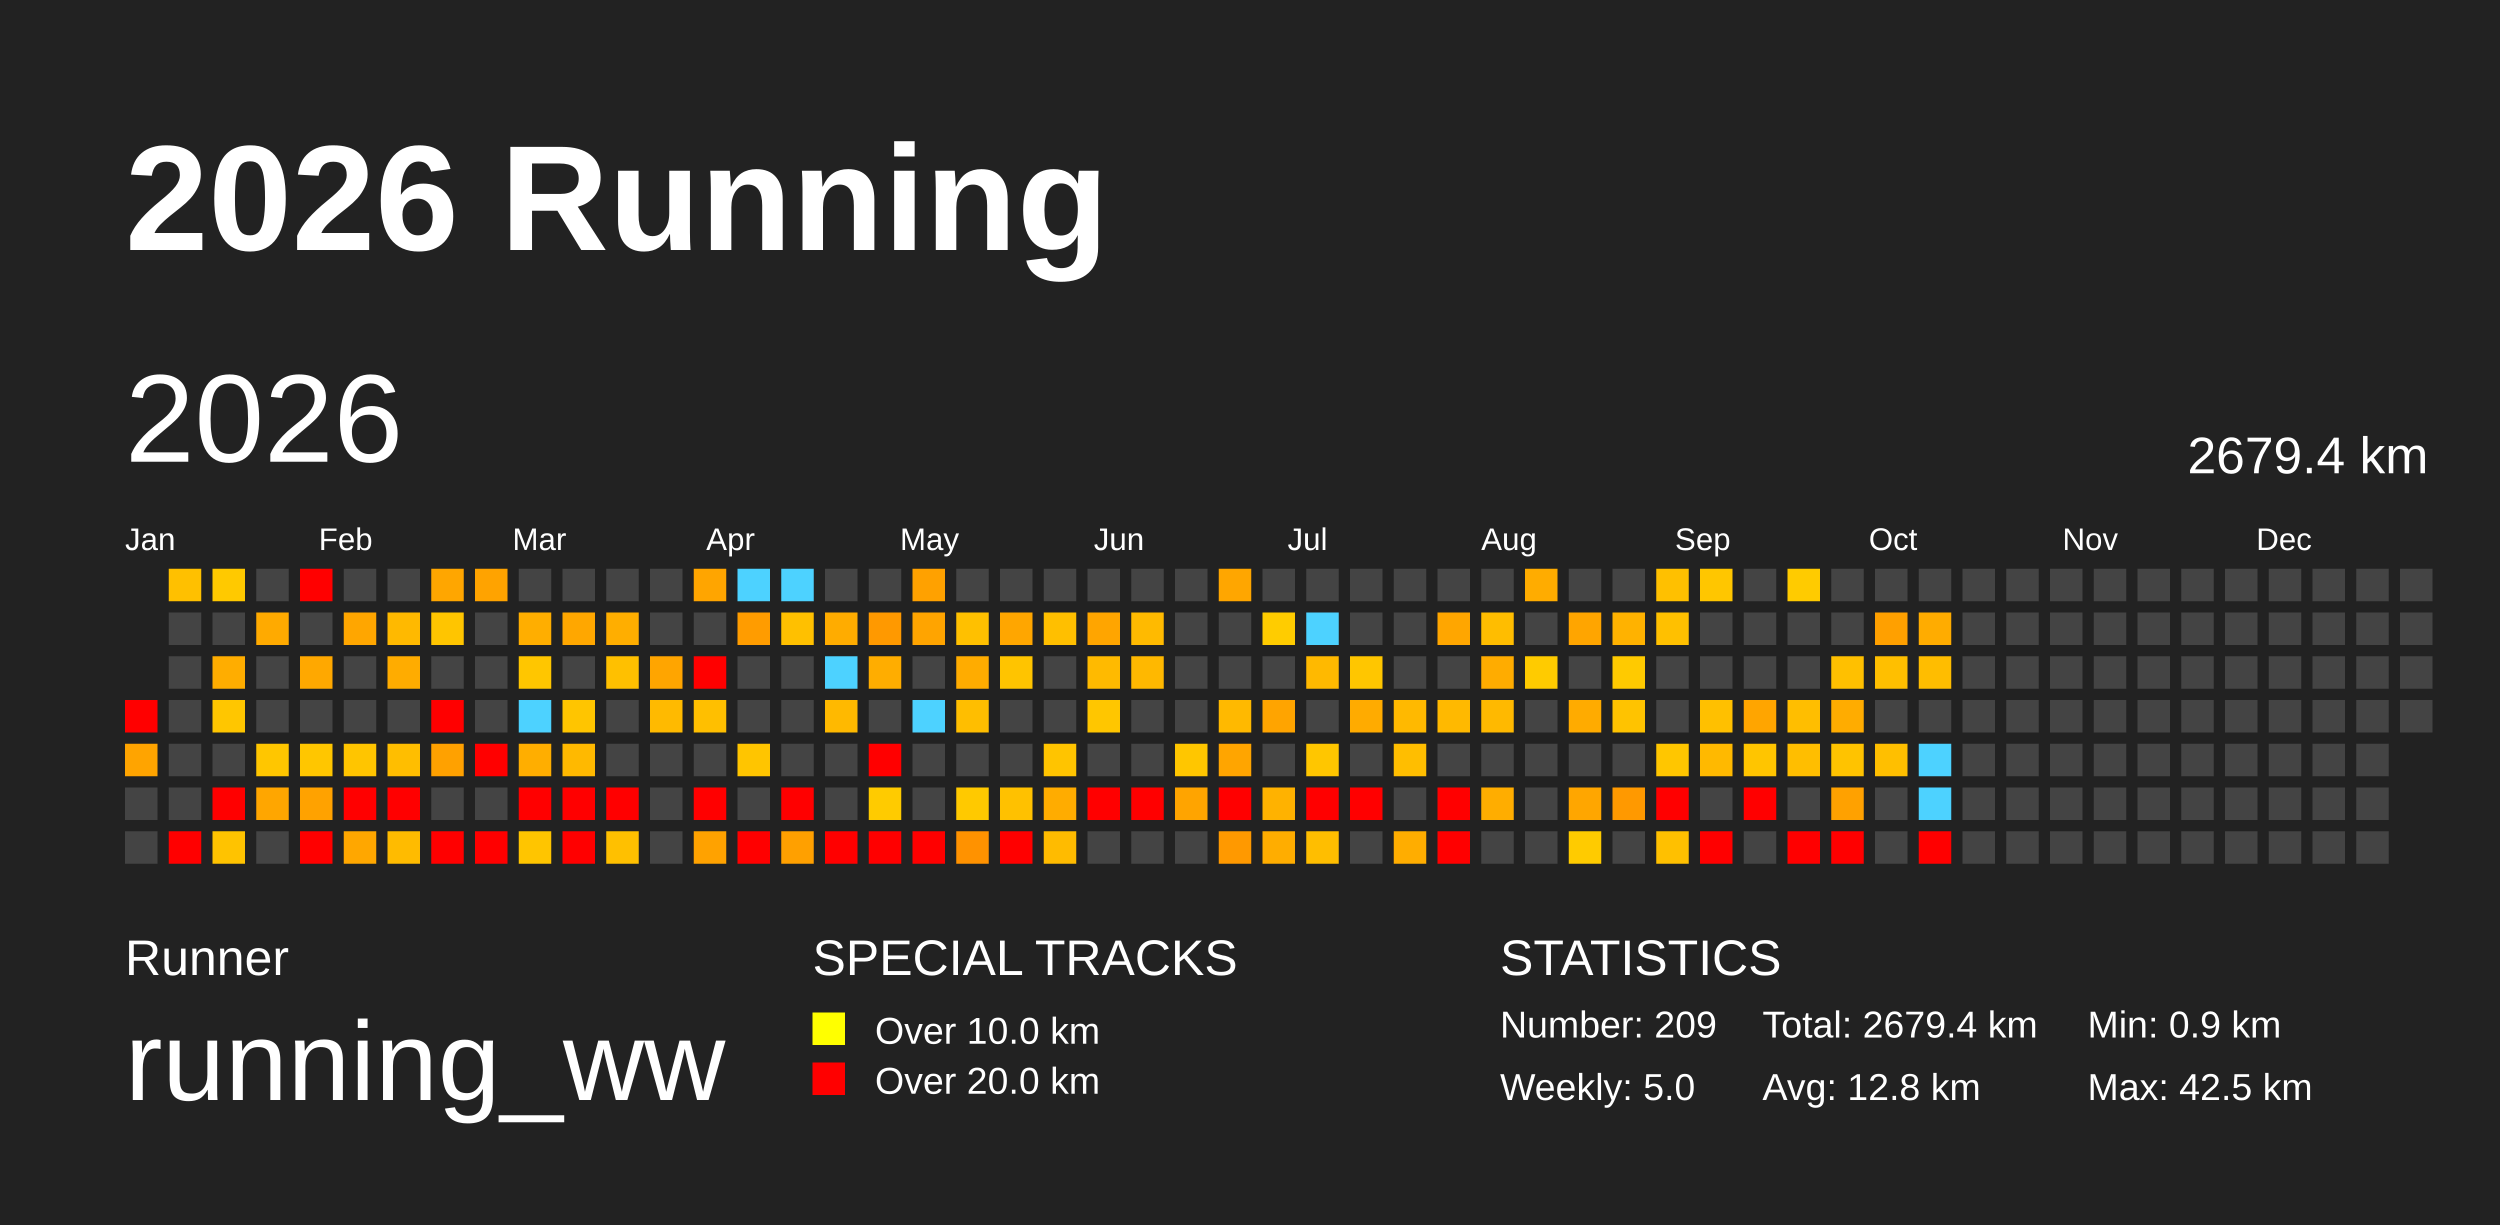
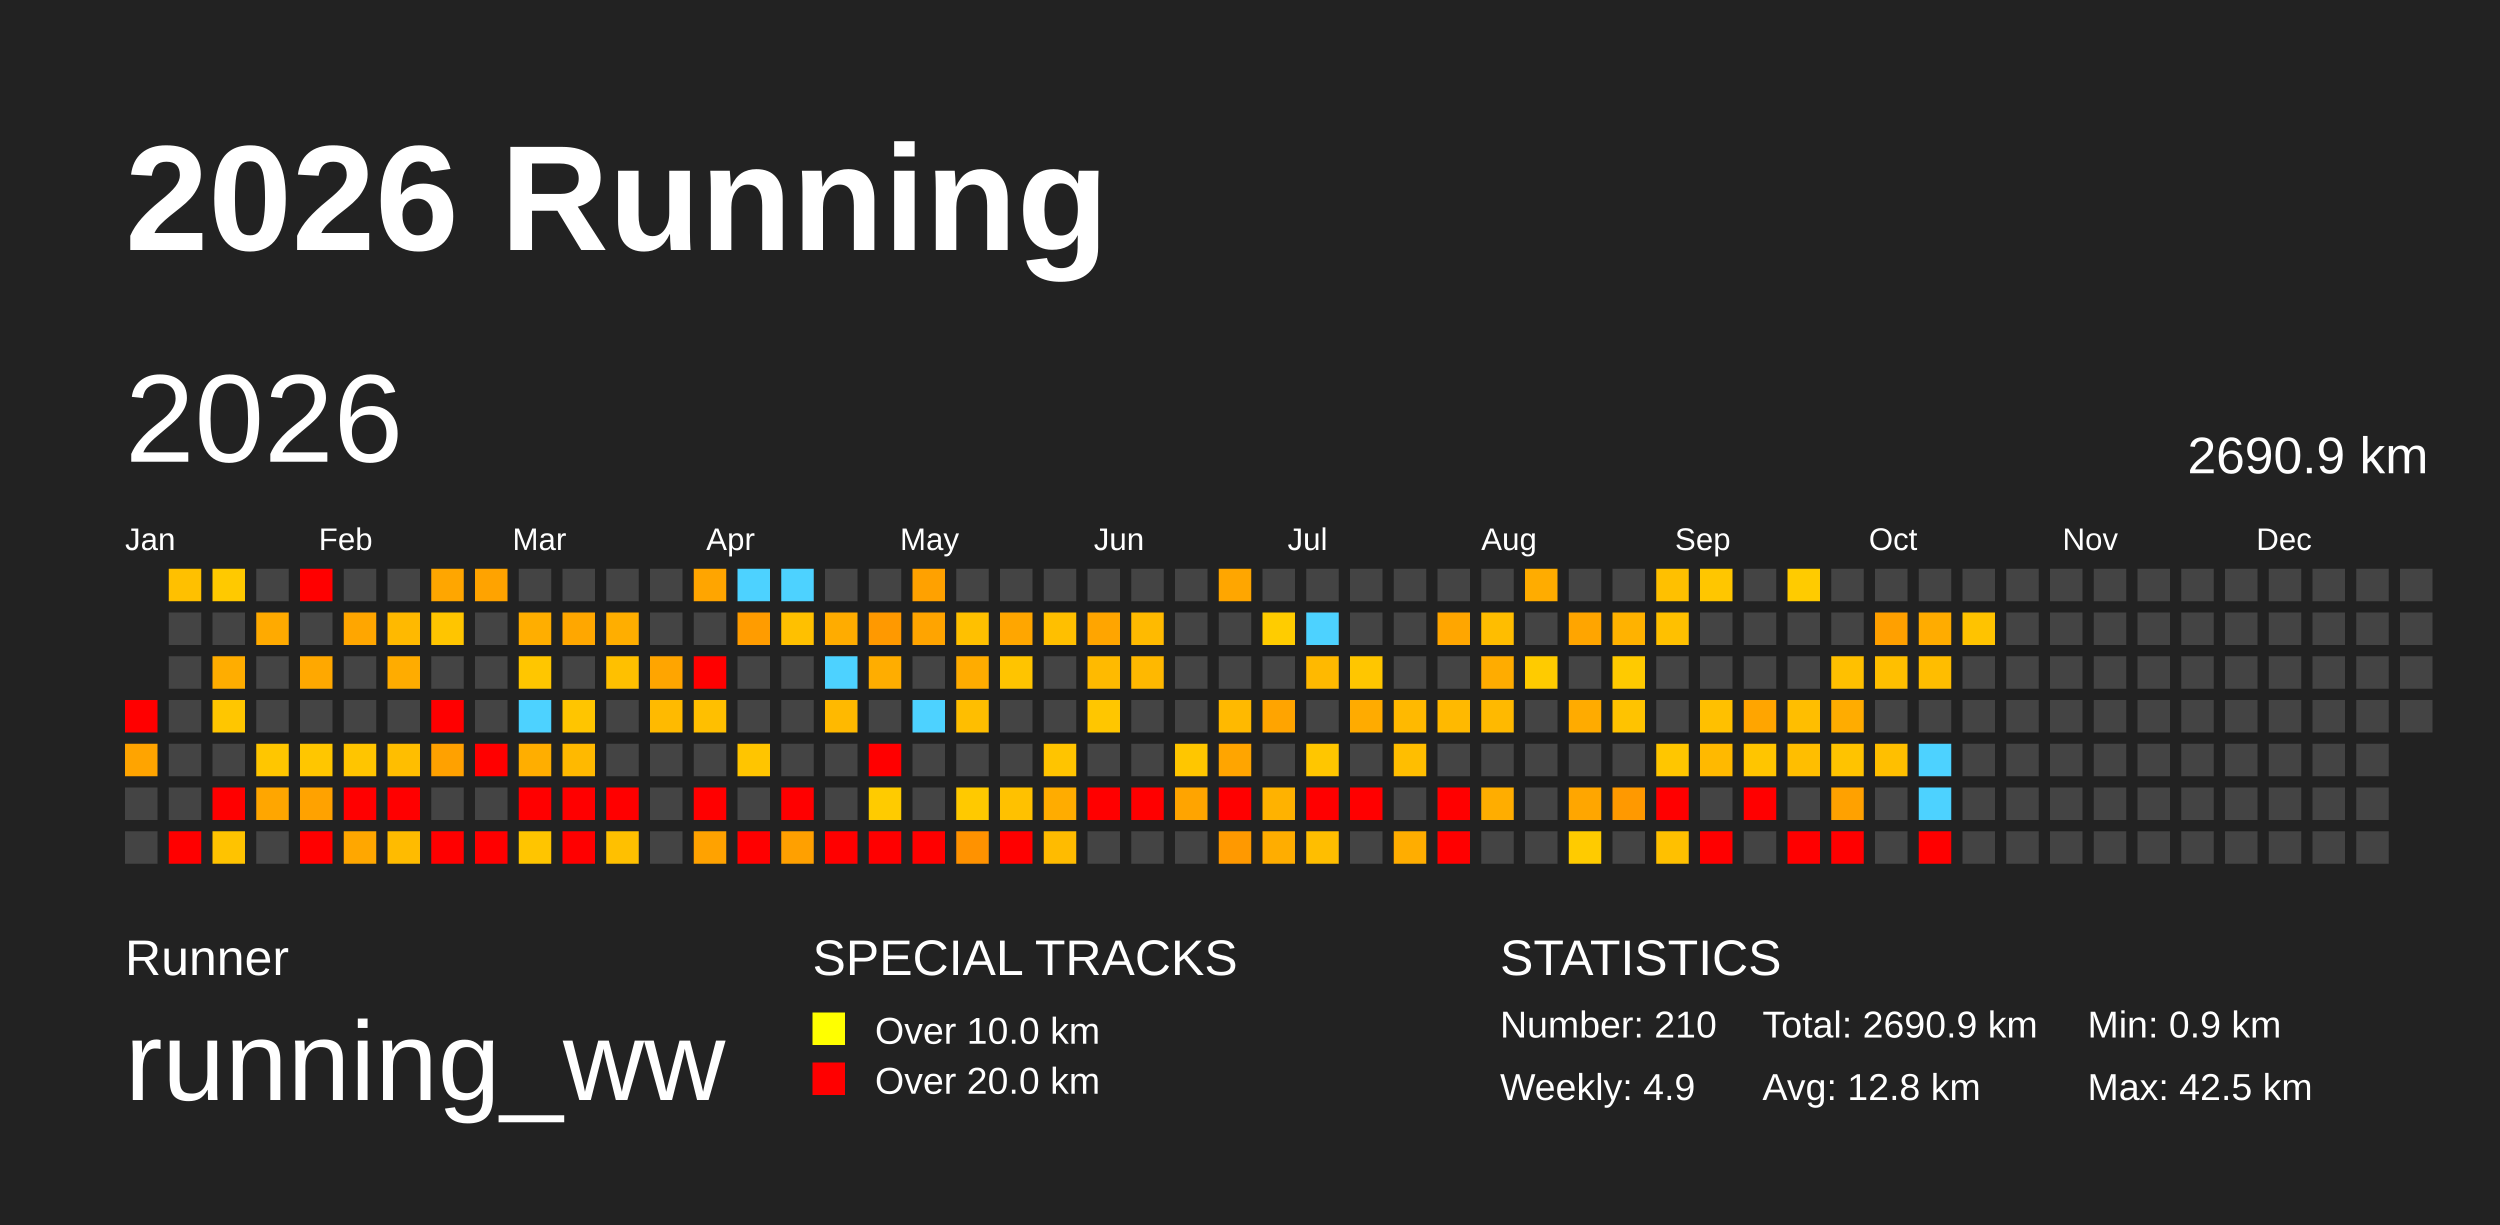
<svg xmlns="http://www.w3.org/2000/svg" baseProfile="full" height="98mm" version="1.1" viewBox="0,0,200,98" width="200mm">
  <defs />
  <rect fill="#222222" height="98" width="200" x="0" y="0" />
  <text fill="#FFFFFF" style="font-size:12px; font-family:Arial; font-weight:bold;" x="10" y="20">2026 Running</text>
  <text fill="#FFFFFF" style="font-size:4px; font-family:Arial" x="10" y="78">Runner</text>
  <text fill="#FFFFFF" style="font-size:9px; font-family:Arial" x="10" y="88">running_ww</text>
  <text fill="#FFFFFF" style="font-size:4px; font-family:Arial" x="65" y="78">SPECIAL TRACKS</text>
  <rect fill="yellow" height="2.6" width="2.6" x="65" y="81" />
  <text fill="#FFFFFF" style="font-size:3px; font-family:Arial" x="70" y="83.5">Over 10.0 km</text>
  <rect fill="red" height="2.6" width="2.6" x="65" y="85" />
  <text fill="#FFFFFF" style="font-size:3px; font-family:Arial" x="70" y="87.5">Over 20.0 km</text>
  <text fill="#FFFFFF" style="font-size:4px; font-family:Arial" x="120" y="78">STATISTICS</text>
-   <text fill="#FFFFFF" style="font-size:3px; font-family:Arial" x="120" y="83">Number: 209</text>
-   <text fill="#FFFFFF" style="font-size:3px; font-family:Arial" x="120" y="88">Weekly: 5.0</text>
-   <text fill="#FFFFFF" style="font-size:3px; font-family:Arial" x="141" y="83">Total: 2679.4 km</text>
+   <text fill="#FFFFFF" style="font-size:3px; font-family:Arial" x="120" y="83">Number: 210</text>
+   <text fill="#FFFFFF" style="font-size:3px; font-family:Arial" x="120" y="88">Weekly: 4.9</text>
+   <text fill="#FFFFFF" style="font-size:3px; font-family:Arial" x="141" y="83">Total: 2690.9 km</text>
  <text fill="#FFFFFF" style="font-size:3px; font-family:Arial" x="141" y="88">Avg: 12.8 km</text>
  <text fill="#FFFFFF" style="font-size:3px; font-family:Arial" x="167" y="83">Min: 0.9 km</text>
  <text fill="#FFFFFF" style="font-size:3px; font-family:Arial" x="167" y="88">Max: 42.5 km</text>
  <text dominant-baseline="hanging" fill="#FFFFFF" style="font-size:10.0px; font-family:Arial;" x="10" y="30">2026</text>
-   <text dominant-baseline="hanging" fill="#FFFFFF" style="font-size:4.125px; font-family:Arial;" x="175" y="35">2679.4 km</text>
+   <text dominant-baseline="hanging" fill="#FFFFFF" style="font-size:4.125px; font-family:Arial;" x="175" y="35">2690.9 km</text>
  <text fill="#FFFFFF" style="font-size:2.5px; font-family:Arial" x="10.0" y="44">Jan</text>
  <text fill="#FFFFFF" style="font-size:2.5px; font-family:Arial" x="25.5" y="44">Feb</text>
  <text fill="#FFFFFF" style="font-size:2.5px; font-family:Arial" x="41.0" y="44">Mar</text>
  <text fill="#FFFFFF" style="font-size:2.5px; font-family:Arial" x="56.5" y="44">Apr</text>
  <text fill="#FFFFFF" style="font-size:2.5px; font-family:Arial" x="72.0" y="44">May</text>
  <text fill="#FFFFFF" style="font-size:2.5px; font-family:Arial" x="87.5" y="44">Jun</text>
  <text fill="#FFFFFF" style="font-size:2.5px; font-family:Arial" x="103.0" y="44">Jul</text>
  <text fill="#FFFFFF" style="font-size:2.5px; font-family:Arial" x="118.5" y="44">Aug</text>
  <text fill="#FFFFFF" style="font-size:2.5px; font-family:Arial" x="134.0" y="44">Sep</text>
  <text fill="#FFFFFF" style="font-size:2.5px; font-family:Arial" x="149.5" y="44">Oct</text>
  <text fill="#FFFFFF" style="font-size:2.5px; font-family:Arial" x="165.0" y="44">Nov</text>
  <text fill="#FFFFFF" style="font-size:2.5px; font-family:Arial" x="180.5" y="44">Dec</text>
  <rect fill="red" height="2.6" width="2.6" x="10.0" y="56.0" />
  <rect fill="#ffa400" height="2.6" width="2.6" x="10.0" y="59.5" />
  <rect fill="#444444" height="2.6" width="2.6" x="10.0" y="63.0" />
  <rect fill="#444444" height="2.6" width="2.6" x="10.0" y="66.5" />
  <rect fill="#ffc000" height="2.6" width="2.6" x="13.5" y="45.5" />
  <rect fill="#444444" height="2.6" width="2.6" x="13.5" y="49.0" />
  <rect fill="#444444" height="2.6" width="2.6" x="13.5" y="52.5" />
  <rect fill="#444444" height="2.6" width="2.6" x="13.5" y="56.0" />
  <rect fill="#444444" height="2.6" width="2.6" x="13.5" y="59.5" />
  <rect fill="#444444" height="2.6" width="2.6" x="13.5" y="63.0" />
  <rect fill="red" height="2.6" width="2.6" x="13.5" y="66.5" />
  <rect fill="#ffc900" height="2.6" width="2.6" x="17.0" y="45.5" />
  <rect fill="#444444" height="2.6" width="2.6" x="17.0" y="49.0" />
  <rect fill="#ffad00" height="2.6" width="2.6" x="17.0" y="52.5" />
  <rect fill="#ffc600" height="2.6" width="2.6" x="17.0" y="56.0" />
  <rect fill="#444444" height="2.6" width="2.6" x="17.0" y="59.5" />
  <rect fill="red" height="2.6" width="2.6" x="17.0" y="63.0" />
  <rect fill="#ffc300" height="2.6" width="2.6" x="17.0" y="66.5" />
  <rect fill="#444444" height="2.6" width="2.6" x="20.5" y="45.5" />
  <rect fill="#ffaa00" height="2.6" width="2.6" x="20.5" y="49.0" />
  <rect fill="#444444" height="2.6" width="2.6" x="20.5" y="52.5" />
  <rect fill="#444444" height="2.6" width="2.6" x="20.5" y="56.0" />
  <rect fill="#ffc600" height="2.6" width="2.6" x="20.5" y="59.5" />
  <rect fill="#ffa600" height="2.6" width="2.6" x="20.5" y="63.0" />
  <rect fill="#444444" height="2.6" width="2.6" x="20.5" y="66.5" />
  <rect fill="red" height="2.6" width="2.6" x="24.0" y="45.5" />
  <rect fill="#444444" height="2.6" width="2.6" x="24.0" y="49.0" />
  <rect fill="#ffa800" height="2.6" width="2.6" x="24.0" y="52.5" />
  <rect fill="#444444" height="2.6" width="2.6" x="24.0" y="56.0" />
  <rect fill="#ffc600" height="2.6" width="2.6" x="24.0" y="59.5" />
  <rect fill="#ffa200" height="2.6" width="2.6" x="24.0" y="63.0" />
  <rect fill="red" height="2.6" width="2.6" x="24.0" y="66.5" />
  <rect fill="#444444" height="2.6" width="2.6" x="27.5" y="45.5" />
  <rect fill="#ffa600" height="2.6" width="2.6" x="27.5" y="49.0" />
  <rect fill="#444444" height="2.6" width="2.6" x="27.5" y="52.5" />
  <rect fill="#444444" height="2.6" width="2.6" x="27.5" y="56.0" />
  <rect fill="#ffc500" height="2.6" width="2.6" x="27.5" y="59.5" />
  <rect fill="red" height="2.6" width="2.6" x="27.5" y="63.0" />
  <rect fill="#ffa700" height="2.6" width="2.6" x="27.5" y="66.5" />
  <rect fill="#444444" height="2.6" width="2.6" x="31.0" y="45.5" />
  <rect fill="#ffb900" height="2.6" width="2.6" x="31.0" y="49.0" />
  <rect fill="#ffac00" height="2.6" width="2.6" x="31.0" y="52.5" />
  <rect fill="#444444" height="2.6" width="2.6" x="31.0" y="56.0" />
  <rect fill="#ffbe00" height="2.6" width="2.6" x="31.0" y="59.5" />
  <rect fill="red" height="2.6" width="2.6" x="31.0" y="63.0" />
  <rect fill="#ffbb00" height="2.6" width="2.6" x="31.0" y="66.5" />
  <rect fill="#ffa600" height="2.6" width="2.6" x="34.5" y="45.5" />
  <rect fill="#ffc500" height="2.6" width="2.6" x="34.5" y="49.0" />
  <rect fill="#444444" height="2.6" width="2.6" x="34.5" y="52.5" />
  <rect fill="red" height="2.6" width="2.6" x="34.5" y="56.0" />
  <rect fill="#ffa100" height="2.6" width="2.6" x="34.5" y="59.5" />
  <rect fill="#444444" height="2.6" width="2.6" x="34.5" y="63.0" />
  <rect fill="red" height="2.6" width="2.6" x="34.5" y="66.5" />
  <rect fill="#ffa300" height="2.6" width="2.6" x="38.0" y="45.5" />
  <rect fill="#444444" height="2.6" width="2.6" x="38.0" y="49.0" />
  <rect fill="#444444" height="2.6" width="2.6" x="38.0" y="52.5" />
  <rect fill="#444444" height="2.6" width="2.6" x="38.0" y="56.0" />
  <rect fill="red" height="2.6" width="2.6" x="38.0" y="59.5" />
  <rect fill="#444444" height="2.6" width="2.6" x="38.0" y="63.0" />
  <rect fill="red" height="2.6" width="2.6" x="38.0" y="66.5" />
  <rect fill="#444444" height="2.6" width="2.6" x="41.5" y="45.5" />
  <rect fill="#ffae00" height="2.6" width="2.6" x="41.5" y="49.0" />
  <rect fill="#ffc600" height="2.6" width="2.6" x="41.5" y="52.5" />
  <rect fill="#4dd2ff" height="2.6" width="2.6" x="41.5" y="56.0" />
  <rect fill="#ffae00" height="2.6" width="2.6" x="41.5" y="59.5" />
  <rect fill="red" height="2.6" width="2.6" x="41.5" y="63.0" />
  <rect fill="#ffc500" height="2.6" width="2.6" x="41.5" y="66.5" />
  <rect fill="#444444" height="2.6" width="2.6" x="45.0" y="45.5" />
  <rect fill="#ffa700" height="2.6" width="2.6" x="45.0" y="49.0" />
  <rect fill="#444444" height="2.6" width="2.6" x="45.0" y="52.5" />
  <rect fill="#ffc500" height="2.6" width="2.6" x="45.0" y="56.0" />
  <rect fill="#ffb900" height="2.6" width="2.6" x="45.0" y="59.5" />
  <rect fill="red" height="2.6" width="2.6" x="45.0" y="63.0" />
  <rect fill="red" height="2.6" width="2.6" x="45.0" y="66.5" />
  <rect fill="#444444" height="2.6" width="2.6" x="48.5" y="45.5" />
  <rect fill="#ffae00" height="2.6" width="2.6" x="48.5" y="49.0" />
  <rect fill="#ffc000" height="2.6" width="2.6" x="48.5" y="52.5" />
  <rect fill="#444444" height="2.6" width="2.6" x="48.5" y="56.0" />
  <rect fill="#444444" height="2.6" width="2.6" x="48.5" y="59.5" />
  <rect fill="red" height="2.6" width="2.6" x="48.5" y="63.0" />
  <rect fill="#ffc000" height="2.6" width="2.6" x="48.5" y="66.5" />
  <rect fill="#444444" height="2.6" width="2.6" x="52.0" y="45.5" />
  <rect fill="#444444" height="2.6" width="2.6" x="52.0" y="49.0" />
  <rect fill="#ffa500" height="2.6" width="2.6" x="52.0" y="52.5" />
  <rect fill="#ffba00" height="2.6" width="2.6" x="52.0" y="56.0" />
  <rect fill="#444444" height="2.6" width="2.6" x="52.0" y="59.5" />
  <rect fill="#444444" height="2.6" width="2.6" x="52.0" y="63.0" />
  <rect fill="#444444" height="2.6" width="2.6" x="52.0" y="66.5" />
  <rect fill="#ffa500" height="2.6" width="2.6" x="55.5" y="45.5" />
  <rect fill="#444444" height="2.6" width="2.6" x="55.5" y="49.0" />
  <rect fill="red" height="2.6" width="2.6" x="55.5" y="52.5" />
  <rect fill="#ffbf00" height="2.6" width="2.6" x="55.5" y="56.0" />
  <rect fill="#444444" height="2.6" width="2.6" x="55.5" y="59.5" />
  <rect fill="red" height="2.6" width="2.6" x="55.5" y="63.0" />
  <rect fill="#ffa200" height="2.6" width="2.6" x="55.5" y="66.5" />
  <rect fill="#4dd2ff" height="2.6" width="2.6" x="59.0" y="45.5" />
  <rect fill="#ff9c00" height="2.6" width="2.6" x="59.0" y="49.0" />
  <rect fill="#444444" height="2.6" width="2.6" x="59.0" y="52.5" />
  <rect fill="#444444" height="2.6" width="2.6" x="59.0" y="56.0" />
  <rect fill="#ffc500" height="2.6" width="2.6" x="59.0" y="59.5" />
  <rect fill="#444444" height="2.6" width="2.6" x="59.0" y="63.0" />
  <rect fill="red" height="2.6" width="2.6" x="59.0" y="66.5" />
  <rect fill="#4dd2ff" height="2.6" width="2.6" x="62.5" y="45.5" />
  <rect fill="#ffc000" height="2.6" width="2.6" x="62.5" y="49.0" />
  <rect fill="#444444" height="2.6" width="2.6" x="62.5" y="52.5" />
  <rect fill="#444444" height="2.6" width="2.6" x="62.5" y="56.0" />
  <rect fill="#444444" height="2.6" width="2.6" x="62.5" y="59.5" />
  <rect fill="red" height="2.6" width="2.6" x="62.5" y="63.0" />
  <rect fill="#ffa000" height="2.6" width="2.6" x="62.5" y="66.5" />
  <rect fill="#444444" height="2.6" width="2.6" x="66.0" y="45.5" />
  <rect fill="#ffac00" height="2.6" width="2.6" x="66.0" y="49.0" />
  <rect fill="#4dd2ff" height="2.6" width="2.6" x="66.0" y="52.5" />
  <rect fill="#ffb900" height="2.6" width="2.6" x="66.0" y="56.0" />
  <rect fill="#444444" height="2.6" width="2.6" x="66.0" y="59.5" />
  <rect fill="#444444" height="2.6" width="2.6" x="66.0" y="63.0" />
  <rect fill="red" height="2.6" width="2.6" x="66.0" y="66.5" />
  <rect fill="#444444" height="2.6" width="2.6" x="69.5" y="45.5" />
  <rect fill="#ff9900" height="2.6" width="2.6" x="69.5" y="49.0" />
  <rect fill="#ffad00" height="2.6" width="2.6" x="69.5" y="52.5" />
  <rect fill="#444444" height="2.6" width="2.6" x="69.5" y="56.0" />
  <rect fill="red" height="2.6" width="2.6" x="69.5" y="59.5" />
  <rect fill="#ffcb00" height="2.6" width="2.6" x="69.5" y="63.0" />
  <rect fill="red" height="2.6" width="2.6" x="69.5" y="66.5" />
  <rect fill="#ffa100" height="2.6" width="2.6" x="73.0" y="45.5" />
  <rect fill="#ffa400" height="2.6" width="2.6" x="73.0" y="49.0" />
  <rect fill="#444444" height="2.6" width="2.6" x="73.0" y="52.5" />
  <rect fill="#4dd2ff" height="2.6" width="2.6" x="73.0" y="56.0" />
  <rect fill="#444444" height="2.6" width="2.6" x="73.0" y="59.5" />
  <rect fill="#444444" height="2.6" width="2.6" x="73.0" y="63.0" />
  <rect fill="red" height="2.6" width="2.6" x="73.0" y="66.5" />
  <rect fill="#444444" height="2.6" width="2.6" x="76.5" y="45.5" />
  <rect fill="#ffc000" height="2.6" width="2.6" x="76.5" y="49.0" />
  <rect fill="#ffac00" height="2.6" width="2.6" x="76.5" y="52.5" />
  <rect fill="#ffbe00" height="2.6" width="2.6" x="76.5" y="56.0" />
  <rect fill="#444444" height="2.6" width="2.6" x="76.5" y="59.5" />
  <rect fill="#ffc900" height="2.6" width="2.6" x="76.5" y="63.0" />
  <rect fill="#ff9200" height="2.6" width="2.6" x="76.5" y="66.5" />
  <rect fill="#444444" height="2.6" width="2.6" x="80.0" y="45.5" />
  <rect fill="#ffa600" height="2.6" width="2.6" x="80.0" y="49.0" />
  <rect fill="#ffc400" height="2.6" width="2.6" x="80.0" y="52.5" />
  <rect fill="#444444" height="2.6" width="2.6" x="80.0" y="56.0" />
  <rect fill="#444444" height="2.6" width="2.6" x="80.0" y="59.5" />
  <rect fill="#ffc100" height="2.6" width="2.6" x="80.0" y="63.0" />
  <rect fill="red" height="2.6" width="2.6" x="80.0" y="66.5" />
  <rect fill="#444444" height="2.6" width="2.6" x="83.5" y="45.5" />
  <rect fill="#ffbf00" height="2.6" width="2.6" x="83.5" y="49.0" />
  <rect fill="#444444" height="2.6" width="2.6" x="83.5" y="52.5" />
  <rect fill="#444444" height="2.6" width="2.6" x="83.5" y="56.0" />
  <rect fill="#ffc400" height="2.6" width="2.6" x="83.5" y="59.5" />
  <rect fill="#ffac00" height="2.6" width="2.6" x="83.5" y="63.0" />
  <rect fill="#ffbb00" height="2.6" width="2.6" x="83.5" y="66.5" />
  <rect fill="#444444" height="2.6" width="2.6" x="87.0" y="45.5" />
  <rect fill="#ffa500" height="2.6" width="2.6" x="87.0" y="49.0" />
  <rect fill="#ffba00" height="2.6" width="2.6" x="87.0" y="52.5" />
  <rect fill="#ffc600" height="2.6" width="2.6" x="87.0" y="56.0" />
  <rect fill="#444444" height="2.6" width="2.6" x="87.0" y="59.5" />
  <rect fill="red" height="2.6" width="2.6" x="87.0" y="63.0" />
  <rect fill="#444444" height="2.6" width="2.6" x="87.0" y="66.5" />
  <rect fill="#444444" height="2.6" width="2.6" x="90.5" y="45.5" />
  <rect fill="#ffba00" height="2.6" width="2.6" x="90.5" y="49.0" />
  <rect fill="#ffb800" height="2.6" width="2.6" x="90.5" y="52.5" />
  <rect fill="#444444" height="2.6" width="2.6" x="90.5" y="56.0" />
  <rect fill="#444444" height="2.6" width="2.6" x="90.5" y="59.5" />
  <rect fill="red" height="2.6" width="2.6" x="90.5" y="63.0" />
  <rect fill="#444444" height="2.6" width="2.6" x="90.5" y="66.5" />
  <rect fill="#444444" height="2.6" width="2.6" x="94.0" y="45.5" />
  <rect fill="#444444" height="2.6" width="2.6" x="94.0" y="49.0" />
  <rect fill="#444444" height="2.6" width="2.6" x="94.0" y="52.5" />
  <rect fill="#444444" height="2.6" width="2.6" x="94.0" y="56.0" />
  <rect fill="#ffc600" height="2.6" width="2.6" x="94.0" y="59.5" />
  <rect fill="#ffa400" height="2.6" width="2.6" x="94.0" y="63.0" />
  <rect fill="#444444" height="2.6" width="2.6" x="94.0" y="66.5" />
  <rect fill="#ffa600" height="2.6" width="2.6" x="97.5" y="45.5" />
  <rect fill="#444444" height="2.6" width="2.6" x="97.5" y="49.0" />
  <rect fill="#444444" height="2.6" width="2.6" x="97.5" y="52.5" />
  <rect fill="#ffb900" height="2.6" width="2.6" x="97.5" y="56.0" />
  <rect fill="#ffa500" height="2.6" width="2.6" x="97.5" y="59.5" />
  <rect fill="red" height="2.6" width="2.6" x="97.5" y="63.0" />
  <rect fill="#ff9900" height="2.6" width="2.6" x="97.5" y="66.5" />
  <rect fill="#444444" height="2.6" width="2.6" x="101.0" y="45.5" />
  <rect fill="#ffcc00" height="2.6" width="2.6" x="101.0" y="49.0" />
  <rect fill="#444444" height="2.6" width="2.6" x="101.0" y="52.5" />
  <rect fill="#ffa400" height="2.6" width="2.6" x="101.0" y="56.0" />
  <rect fill="#444444" height="2.6" width="2.6" x="101.0" y="59.5" />
  <rect fill="#ffb200" height="2.6" width="2.6" x="101.0" y="63.0" />
  <rect fill="#ffad00" height="2.6" width="2.6" x="101.0" y="66.5" />
  <rect fill="#444444" height="2.6" width="2.6" x="104.5" y="45.5" />
  <rect fill="#4dd2ff" height="2.6" width="2.6" x="104.5" y="49.0" />
  <rect fill="#ffb900" height="2.6" width="2.6" x="104.5" y="52.5" />
  <rect fill="#444444" height="2.6" width="2.6" x="104.5" y="56.0" />
  <rect fill="#ffc600" height="2.6" width="2.6" x="104.5" y="59.5" />
  <rect fill="red" height="2.6" width="2.6" x="104.5" y="63.0" />
  <rect fill="#ffbe00" height="2.6" width="2.6" x="104.5" y="66.5" />
  <rect fill="#444444" height="2.6" width="2.6" x="108.0" y="45.5" />
  <rect fill="#444444" height="2.6" width="2.6" x="108.0" y="49.0" />
  <rect fill="#ffc600" height="2.6" width="2.6" x="108.0" y="52.5" />
  <rect fill="#ffab00" height="2.6" width="2.6" x="108.0" y="56.0" />
  <rect fill="#444444" height="2.6" width="2.6" x="108.0" y="59.5" />
  <rect fill="red" height="2.6" width="2.6" x="108.0" y="63.0" />
  <rect fill="#444444" height="2.6" width="2.6" x="108.0" y="66.5" />
  <rect fill="#444444" height="2.6" width="2.6" x="111.5" y="45.5" />
  <rect fill="#444444" height="2.6" width="2.6" x="111.5" y="49.0" />
  <rect fill="#444444" height="2.6" width="2.6" x="111.5" y="52.5" />
  <rect fill="#ffb900" height="2.6" width="2.6" x="111.5" y="56.0" />
  <rect fill="#ffbe00" height="2.6" width="2.6" x="111.5" y="59.5" />
  <rect fill="#444444" height="2.6" width="2.6" x="111.5" y="63.0" />
  <rect fill="#ffad00" height="2.6" width="2.6" x="111.5" y="66.5" />
  <rect fill="#444444" height="2.6" width="2.6" x="115.0" y="45.5" />
  <rect fill="#ffa600" height="2.6" width="2.6" x="115.0" y="49.0" />
  <rect fill="#444444" height="2.6" width="2.6" x="115.0" y="52.5" />
  <rect fill="#ffb900" height="2.6" width="2.6" x="115.0" y="56.0" />
  <rect fill="#444444" height="2.6" width="2.6" x="115.0" y="59.5" />
  <rect fill="red" height="2.6" width="2.6" x="115.0" y="63.0" />
  <rect fill="red" height="2.6" width="2.6" x="115.0" y="66.5" />
  <rect fill="#444444" height="2.6" width="2.6" x="118.5" y="45.5" />
  <rect fill="#ffbd00" height="2.6" width="2.6" x="118.5" y="49.0" />
  <rect fill="#ffac00" height="2.6" width="2.6" x="118.5" y="52.5" />
  <rect fill="#ffb900" height="2.6" width="2.6" x="118.5" y="56.0" />
  <rect fill="#444444" height="2.6" width="2.6" x="118.5" y="59.5" />
  <rect fill="#ffad00" height="2.6" width="2.6" x="118.5" y="63.0" />
  <rect fill="#444444" height="2.6" width="2.6" x="118.5" y="66.5" />
  <rect fill="#ffac00" height="2.6" width="2.6" x="122.0" y="45.5" />
  <rect fill="#444444" height="2.6" width="2.6" x="122.0" y="49.0" />
  <rect fill="#ffcb00" height="2.6" width="2.6" x="122.0" y="52.5" />
  <rect fill="#444444" height="2.6" width="2.6" x="122.0" y="56.0" />
  <rect fill="#444444" height="2.6" width="2.6" x="122.0" y="59.5" />
  <rect fill="#444444" height="2.6" width="2.6" x="122.0" y="63.0" />
  <rect fill="#444444" height="2.6" width="2.6" x="122.0" y="66.5" />
  <rect fill="#444444" height="2.6" width="2.6" x="125.5" y="45.5" />
  <rect fill="#ffa500" height="2.6" width="2.6" x="125.5" y="49.0" />
  <rect fill="#444444" height="2.6" width="2.6" x="125.5" y="52.5" />
  <rect fill="#ffab00" height="2.6" width="2.6" x="125.5" y="56.0" />
  <rect fill="#444444" height="2.6" width="2.6" x="125.5" y="59.5" />
  <rect fill="#ffa600" height="2.6" width="2.6" x="125.5" y="63.0" />
  <rect fill="#ffcb00" height="2.6" width="2.6" x="125.5" y="66.5" />
  <rect fill="#444444" height="2.6" width="2.6" x="129.0" y="45.5" />
  <rect fill="#ffb200" height="2.6" width="2.6" x="129.0" y="49.0" />
  <rect fill="#ffca00" height="2.6" width="2.6" x="129.0" y="52.5" />
  <rect fill="#ffc300" height="2.6" width="2.6" x="129.0" y="56.0" />
  <rect fill="#444444" height="2.6" width="2.6" x="129.0" y="59.5" />
  <rect fill="#ff9900" height="2.6" width="2.6" x="129.0" y="63.0" />
  <rect fill="#444444" height="2.6" width="2.6" x="129.0" y="66.5" />
  <rect fill="#ffc000" height="2.6" width="2.6" x="132.5" y="45.5" />
  <rect fill="#ffc000" height="2.6" width="2.6" x="132.5" y="49.0" />
  <rect fill="#444444" height="2.6" width="2.6" x="132.5" y="52.5" />
  <rect fill="#444444" height="2.6" width="2.6" x="132.5" y="56.0" />
  <rect fill="#ffc600" height="2.6" width="2.6" x="132.5" y="59.5" />
  <rect fill="red" height="2.6" width="2.6" x="132.5" y="63.0" />
  <rect fill="#ffc000" height="2.6" width="2.6" x="132.5" y="66.5" />
  <rect fill="#ffc600" height="2.6" width="2.6" x="136.0" y="45.5" />
  <rect fill="#444444" height="2.6" width="2.6" x="136.0" y="49.0" />
  <rect fill="#444444" height="2.6" width="2.6" x="136.0" y="52.5" />
  <rect fill="#ffc000" height="2.6" width="2.6" x="136.0" y="56.0" />
  <rect fill="#ffb900" height="2.6" width="2.6" x="136.0" y="59.5" />
  <rect fill="#444444" height="2.6" width="2.6" x="136.0" y="63.0" />
  <rect fill="red" height="2.6" width="2.6" x="136.0" y="66.5" />
  <rect fill="#444444" height="2.6" width="2.6" x="139.5" y="45.5" />
  <rect fill="#444444" height="2.6" width="2.6" x="139.5" y="49.0" />
  <rect fill="#444444" height="2.6" width="2.6" x="139.5" y="52.5" />
  <rect fill="#ffa500" height="2.6" width="2.6" x="139.5" y="56.0" />
  <rect fill="#ffc500" height="2.6" width="2.6" x="139.5" y="59.5" />
  <rect fill="red" height="2.6" width="2.6" x="139.5" y="63.0" />
  <rect fill="#444444" height="2.6" width="2.6" x="139.5" y="66.5" />
  <rect fill="#ffcb00" height="2.6" width="2.6" x="143.0" y="45.5" />
  <rect fill="#444444" height="2.6" width="2.6" x="143.0" y="49.0" />
  <rect fill="#444444" height="2.6" width="2.6" x="143.0" y="52.5" />
  <rect fill="#ffbe00" height="2.6" width="2.6" x="143.0" y="56.0" />
  <rect fill="#ffbe00" height="2.6" width="2.6" x="143.0" y="59.5" />
  <rect fill="#444444" height="2.6" width="2.6" x="143.0" y="63.0" />
  <rect fill="red" height="2.6" width="2.6" x="143.0" y="66.5" />
  <rect fill="#444444" height="2.6" width="2.6" x="146.5" y="45.5" />
  <rect fill="#444444" height="2.6" width="2.6" x="146.5" y="49.0" />
  <rect fill="#ffc000" height="2.6" width="2.6" x="146.5" y="52.5" />
  <rect fill="#ffac00" height="2.6" width="2.6" x="146.5" y="56.0" />
  <rect fill="#ffc300" height="2.6" width="2.6" x="146.5" y="59.5" />
  <rect fill="#ffa100" height="2.6" width="2.6" x="146.5" y="63.0" />
  <rect fill="red" height="2.6" width="2.6" x="146.5" y="66.5" />
  <rect fill="#444444" height="2.6" width="2.6" x="150.0" y="45.5" />
  <rect fill="#ffa000" height="2.6" width="2.6" x="150.0" y="49.0" />
  <rect fill="#ffbf00" height="2.6" width="2.6" x="150.0" y="52.5" />
  <rect fill="#444444" height="2.6" width="2.6" x="150.0" y="56.0" />
  <rect fill="#ffbf00" height="2.6" width="2.6" x="150.0" y="59.5" />
  <rect fill="#444444" height="2.6" width="2.6" x="150.0" y="63.0" />
  <rect fill="#444444" height="2.6" width="2.6" x="150.0" y="66.5" />
  <rect fill="#444444" height="2.6" width="2.6" x="153.5" y="45.5" />
  <rect fill="#ffac00" height="2.6" width="2.6" x="153.5" y="49.0" />
  <rect fill="#ffbd00" height="2.6" width="2.6" x="153.5" y="52.5" />
  <rect fill="#444444" height="2.6" width="2.6" x="153.5" y="56.0" />
  <rect fill="#4dd2ff" height="2.6" width="2.6" x="153.5" y="59.5" />
  <rect fill="#4dd2ff" height="2.6" width="2.6" x="153.5" y="63.0" />
  <rect fill="red" height="2.6" width="2.6" x="153.5" y="66.5" />
  <rect fill="#444444" height="2.6" width="2.6" x="157.0" y="45.5" />
-   <rect fill="#444444" height="2.6" width="2.6" x="157.0" y="49.0" />
+   <rect fill="#ffc300" height="2.6" width="2.6" x="157.0" y="49.0" />
  <rect fill="#444444" height="2.6" width="2.6" x="157.0" y="52.5" />
  <rect fill="#444444" height="2.6" width="2.6" x="157.0" y="56.0" />
  <rect fill="#444444" height="2.6" width="2.6" x="157.0" y="59.5" />
  <rect fill="#444444" height="2.6" width="2.6" x="157.0" y="63.0" />
  <rect fill="#444444" height="2.6" width="2.6" x="157.0" y="66.5" />
  <rect fill="#444444" height="2.6" width="2.6" x="160.5" y="45.5" />
  <rect fill="#444444" height="2.6" width="2.6" x="160.5" y="49.0" />
  <rect fill="#444444" height="2.6" width="2.6" x="160.5" y="52.5" />
  <rect fill="#444444" height="2.6" width="2.6" x="160.5" y="56.0" />
  <rect fill="#444444" height="2.6" width="2.6" x="160.5" y="59.5" />
  <rect fill="#444444" height="2.6" width="2.6" x="160.5" y="63.0" />
  <rect fill="#444444" height="2.6" width="2.6" x="160.5" y="66.5" />
  <rect fill="#444444" height="2.6" width="2.6" x="164.0" y="45.5" />
  <rect fill="#444444" height="2.6" width="2.6" x="164.0" y="49.0" />
  <rect fill="#444444" height="2.6" width="2.6" x="164.0" y="52.5" />
  <rect fill="#444444" height="2.6" width="2.6" x="164.0" y="56.0" />
  <rect fill="#444444" height="2.6" width="2.6" x="164.0" y="59.5" />
  <rect fill="#444444" height="2.6" width="2.6" x="164.0" y="63.0" />
  <rect fill="#444444" height="2.6" width="2.6" x="164.0" y="66.5" />
  <rect fill="#444444" height="2.6" width="2.6" x="167.5" y="45.5" />
  <rect fill="#444444" height="2.6" width="2.6" x="167.5" y="49.0" />
  <rect fill="#444444" height="2.6" width="2.6" x="167.5" y="52.5" />
  <rect fill="#444444" height="2.6" width="2.6" x="167.5" y="56.0" />
  <rect fill="#444444" height="2.6" width="2.6" x="167.5" y="59.5" />
  <rect fill="#444444" height="2.6" width="2.6" x="167.5" y="63.0" />
  <rect fill="#444444" height="2.6" width="2.6" x="167.5" y="66.5" />
  <rect fill="#444444" height="2.6" width="2.6" x="171.0" y="45.5" />
  <rect fill="#444444" height="2.6" width="2.6" x="171.0" y="49.0" />
  <rect fill="#444444" height="2.6" width="2.6" x="171.0" y="52.5" />
  <rect fill="#444444" height="2.6" width="2.6" x="171.0" y="56.0" />
  <rect fill="#444444" height="2.6" width="2.6" x="171.0" y="59.5" />
  <rect fill="#444444" height="2.6" width="2.6" x="171.0" y="63.0" />
  <rect fill="#444444" height="2.6" width="2.6" x="171.0" y="66.5" />
  <rect fill="#444444" height="2.6" width="2.6" x="174.5" y="45.5" />
  <rect fill="#444444" height="2.6" width="2.6" x="174.5" y="49.0" />
  <rect fill="#444444" height="2.6" width="2.6" x="174.5" y="52.5" />
  <rect fill="#444444" height="2.6" width="2.6" x="174.5" y="56.0" />
  <rect fill="#444444" height="2.6" width="2.6" x="174.5" y="59.5" />
  <rect fill="#444444" height="2.6" width="2.6" x="174.5" y="63.0" />
  <rect fill="#444444" height="2.6" width="2.6" x="174.5" y="66.5" />
  <rect fill="#444444" height="2.6" width="2.6" x="178.0" y="45.5" />
  <rect fill="#444444" height="2.6" width="2.6" x="178.0" y="49.0" />
  <rect fill="#444444" height="2.6" width="2.6" x="178.0" y="52.5" />
  <rect fill="#444444" height="2.6" width="2.6" x="178.0" y="56.0" />
  <rect fill="#444444" height="2.6" width="2.6" x="178.0" y="59.5" />
  <rect fill="#444444" height="2.6" width="2.6" x="178.0" y="63.0" />
  <rect fill="#444444" height="2.6" width="2.6" x="178.0" y="66.5" />
  <rect fill="#444444" height="2.6" width="2.6" x="181.5" y="45.5" />
  <rect fill="#444444" height="2.6" width="2.6" x="181.5" y="49.0" />
  <rect fill="#444444" height="2.6" width="2.6" x="181.5" y="52.5" />
  <rect fill="#444444" height="2.6" width="2.6" x="181.5" y="56.0" />
  <rect fill="#444444" height="2.6" width="2.6" x="181.5" y="59.5" />
  <rect fill="#444444" height="2.6" width="2.6" x="181.5" y="63.0" />
  <rect fill="#444444" height="2.6" width="2.6" x="181.5" y="66.5" />
  <rect fill="#444444" height="2.6" width="2.6" x="185.0" y="45.5" />
  <rect fill="#444444" height="2.6" width="2.6" x="185.0" y="49.0" />
  <rect fill="#444444" height="2.6" width="2.6" x="185.0" y="52.5" />
  <rect fill="#444444" height="2.6" width="2.6" x="185.0" y="56.0" />
  <rect fill="#444444" height="2.6" width="2.6" x="185.0" y="59.5" />
  <rect fill="#444444" height="2.6" width="2.6" x="185.0" y="63.0" />
  <rect fill="#444444" height="2.6" width="2.6" x="185.0" y="66.5" />
  <rect fill="#444444" height="2.6" width="2.6" x="188.5" y="45.5" />
  <rect fill="#444444" height="2.6" width="2.6" x="188.5" y="49.0" />
  <rect fill="#444444" height="2.6" width="2.6" x="188.5" y="52.5" />
  <rect fill="#444444" height="2.6" width="2.6" x="188.5" y="56.0" />
  <rect fill="#444444" height="2.6" width="2.6" x="188.5" y="59.5" />
  <rect fill="#444444" height="2.6" width="2.6" x="188.5" y="63.0" />
  <rect fill="#444444" height="2.6" width="2.6" x="188.5" y="66.5" />
  <rect fill="#444444" height="2.6" width="2.6" x="192.0" y="45.5" />
  <rect fill="#444444" height="2.6" width="2.6" x="192.0" y="49.0" />
  <rect fill="#444444" height="2.6" width="2.6" x="192.0" y="52.5" />
  <rect fill="#444444" height="2.6" width="2.6" x="192.0" y="56.0" />
</svg>
